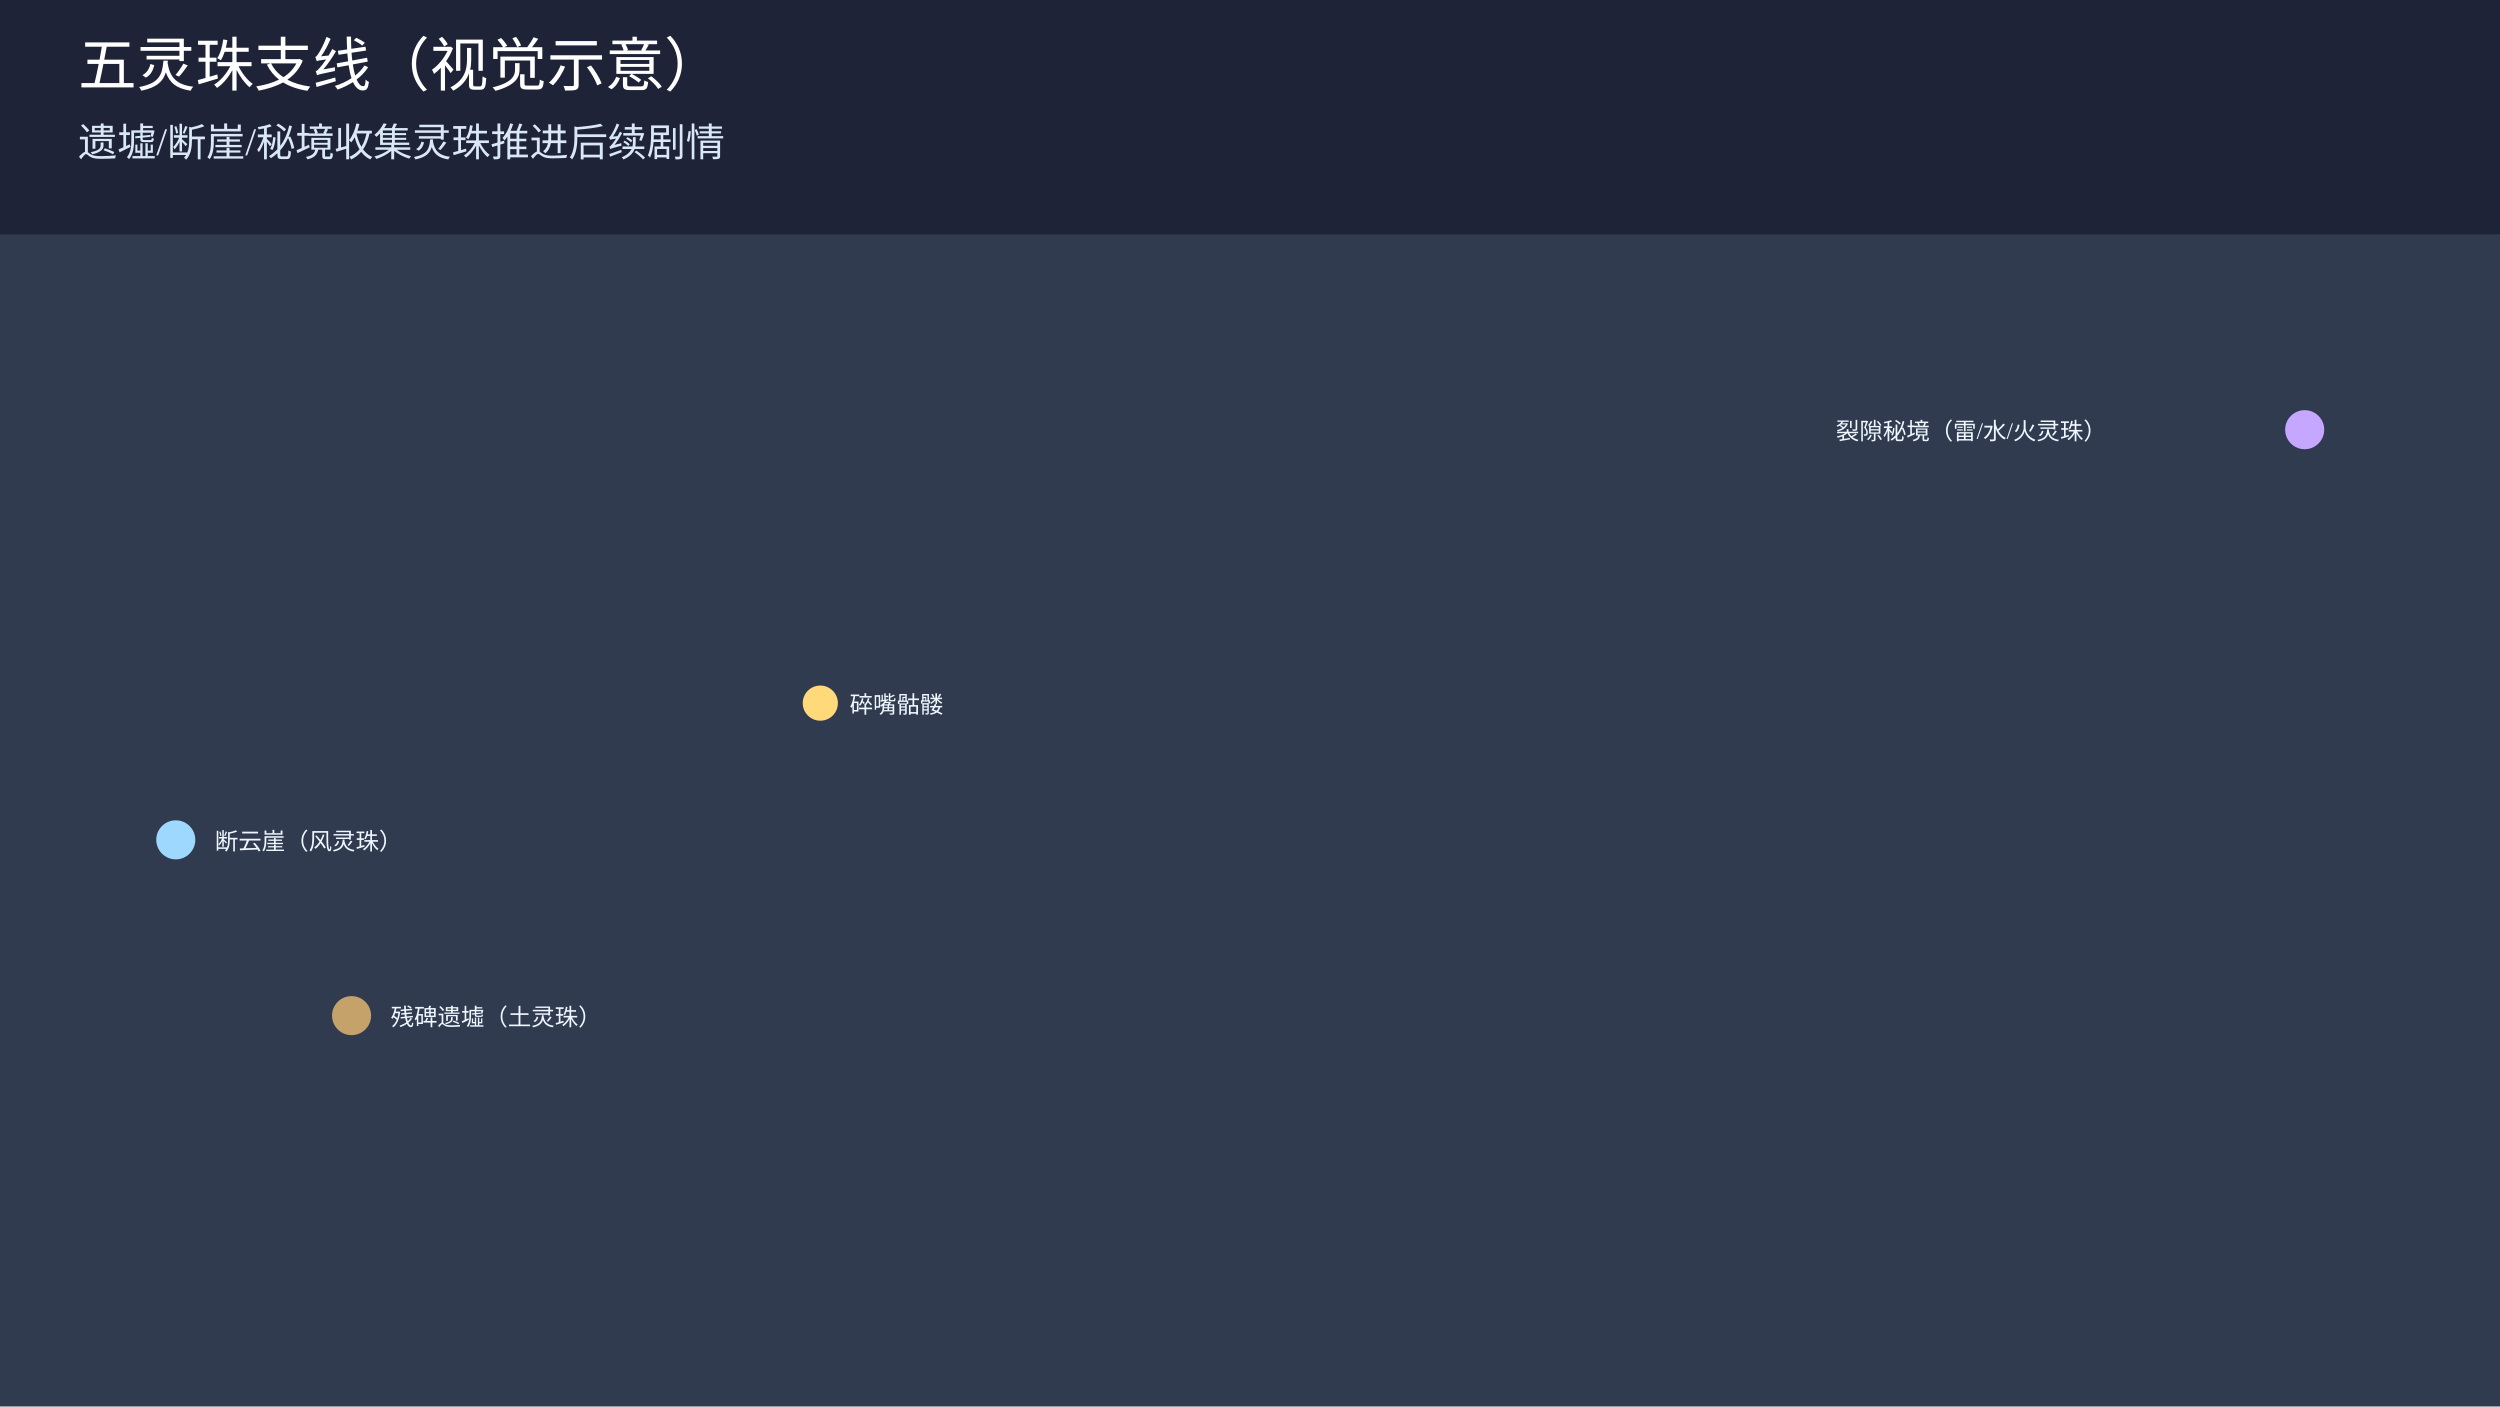
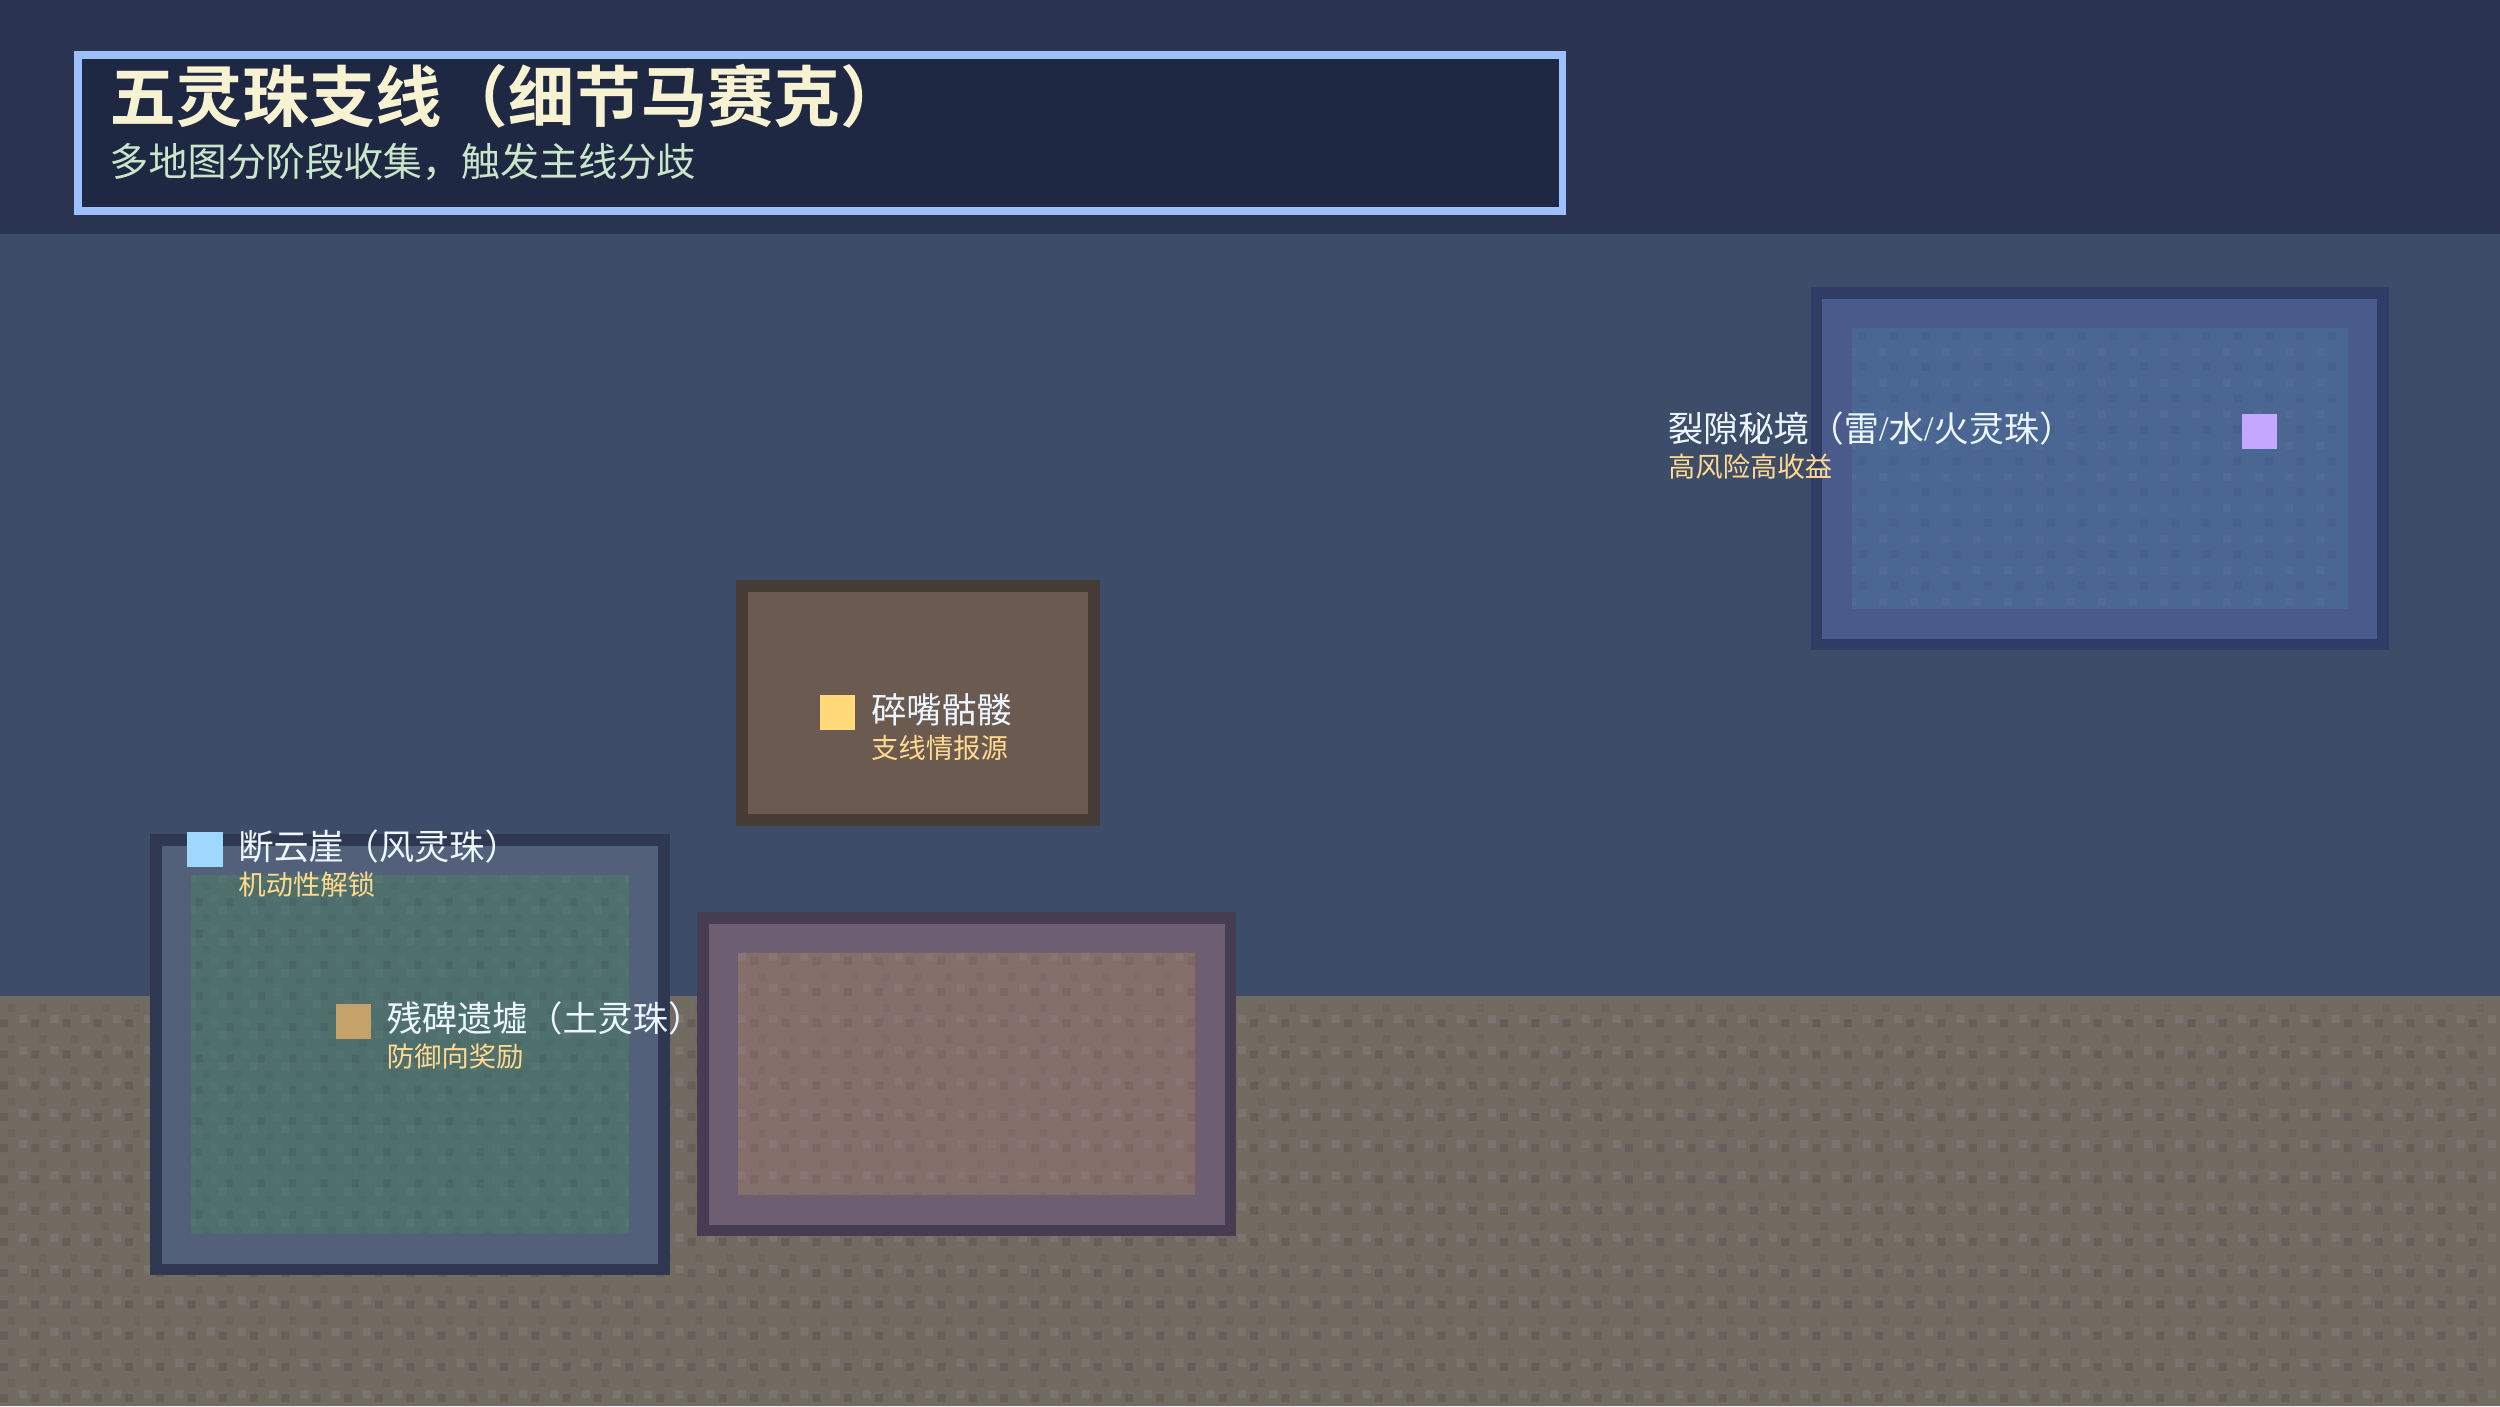
- <svg xmlns="http://www.w3.org/2000/svg" width="1280" height="720">
-   <rect width="1280" height="720" fill="#1f2338" />
-   <rect y="120" width="1280" height="600" fill="#303b50" />
-   <text x="40" y="44" fill="white" font-size="30">五灵珠支线（视觉示意）</text>
-   <text x="40" y="80" fill="#d8e8f4" font-size="20">遗墟/断崖/秘境收集灵珠推进后续剧情</text>
-   <circle cx="180" cy="520" r="10" fill="#c6a26b" />
-   <text x="200" y="525" fill="#eef6ff">残碑遗墟（土灵珠）</text>
-   <circle cx="90" cy="430" r="10" fill="#9fd8ff" />
-   <text x="110" y="435" fill="#eef6ff">断云崖（风灵珠）</text>
-   <circle cx="1180" cy="220" r="10" fill="#c6a7ff" />
-   <text x="940" y="225" fill="#eef6ff">裂隙秘境（雷/水/火灵珠）</text>
-   <circle cx="420" cy="360" r="9" fill="#ffd97a" />
-   <text x="435" y="365" fill="#eef6ff">碎嘴骷髅</text>
+ <svg xmlns="http://www.w3.org/2000/svg" width="1280" height="720" viewBox="0 0 1280 720" role="img" aria-label="五灵珠支线细节马赛克示意图" shape-rendering="crispEdges">
+   <defs>
+     <style>
+       .title { fill: #f7f3d2; font-size: 34px; font-weight: 700; }
+       .subtitle { fill: #c9e6ca; font-size: 20px; }
+       .label { fill: #ecf6ff; font-size: 18px; }
+       .note { fill: #ffd98e; font-size: 14px; }
+     </style>
+     <pattern id="grass" width="16" height="16" patternUnits="userSpaceOnUse">
+       <rect width="16" height="16" fill="#3ea43f" />
+       <rect width="4" height="4" fill="#59bb58" />
+       <rect x="8" y="4" width="4" height="4" fill="#2f8e31" />
+       <rect x="4" y="12" width="4" height="4" fill="#2b7a2d" />
+       <rect x="12" y="10" width="4" height="4" fill="#4db14f" />
+     </pattern>
+     <pattern id="road" width="16" height="16" patternUnits="userSpaceOnUse">
+       <rect width="16" height="16" fill="#c99e57" />
+       <rect x="4" y="2" width="4" height="4" fill="#b88d48" />
+       <rect x="10" y="8" width="4" height="4" fill="#ddb676" />
+       <rect x="0" y="10" width="4" height="4" fill="#a97e3e" />
+     </pattern>
+     <pattern id="water" width="16" height="16" patternUnits="userSpaceOnUse">
+       <rect width="16" height="16" fill="#4c94b8" />
+       <rect x="2" y="2" width="4" height="4" fill="#62add2" />
+       <rect x="8" y="10" width="4" height="4" fill="#3b7fa6" />
+     </pattern>
+   </defs>
+   <rect width="1280" height="720" fill="#2b3551" />
+   <rect x="0" y="120" width="1280" height="600" fill="#3d4c69" />
+   <rect x="0" y="510" width="1280" height="210" fill="url(#road)" opacity="0.38" />
+   <rect x="40" y="28" width="760" height="80" fill="#1e2842" stroke="#9fc0ff" stroke-width="4" />
+   <text x="56" y="62" class="title">五灵珠支线（细节马赛克）</text>
+   <text x="56" y="90" class="subtitle">多地图分阶段收集，触发主线分歧</text>
+   <rect x="80" y="430" width="260" height="220" fill="#536079" stroke="#2f3850" stroke-width="6" />
+   <rect x="98" y="448" width="224" height="184" fill="url(#grass)" opacity="0.22" />
+   <rect x="360" y="470" width="270" height="160" fill="#6d5f71" stroke="#463d52" stroke-width="6" />
+   <rect x="378" y="488" width="234" height="124" fill="url(#road)" opacity="0.25" />
+   <rect x="930" y="150" width="290" height="180" fill="#4a5a8a" stroke="#2f3c66" stroke-width="6" />
+   <rect x="948" y="168" width="254" height="144" fill="url(#water)" opacity="0.2" />
+   <rect x="380" y="300" width="180" height="120" fill="#6a5a4f" stroke="#463c35" stroke-width="6" />
+   <rect x="172" y="514" width="18" height="18" fill="#c6a26b" />
+   <text x="198" y="528" class="label">残碑遗墟（土灵珠）</text>
+   <text x="198" y="546" class="note">防御向奖励</text>
+   <rect x="96" y="426" width="18" height="18" fill="#9fd8ff" />
+   <text x="122" y="440" class="label">断云崖（风灵珠）</text>
+   <text x="122" y="458" class="note">机动性解锁</text>
+   <rect x="1148" y="212" width="18" height="18" fill="#c6a7ff" />
+   <text x="854" y="226" class="label">裂隙秘境（雷/水/火灵珠）</text>
+   <text x="854" y="244" class="note">高风险高收益</text>
+   <rect x="420" y="356" width="18" height="18" fill="#ffd97a" />
+   <text x="446" y="370" class="label">碎嘴骷髅</text>
+   <text x="446" y="388" class="note">支线情报源</text>
</svg>
